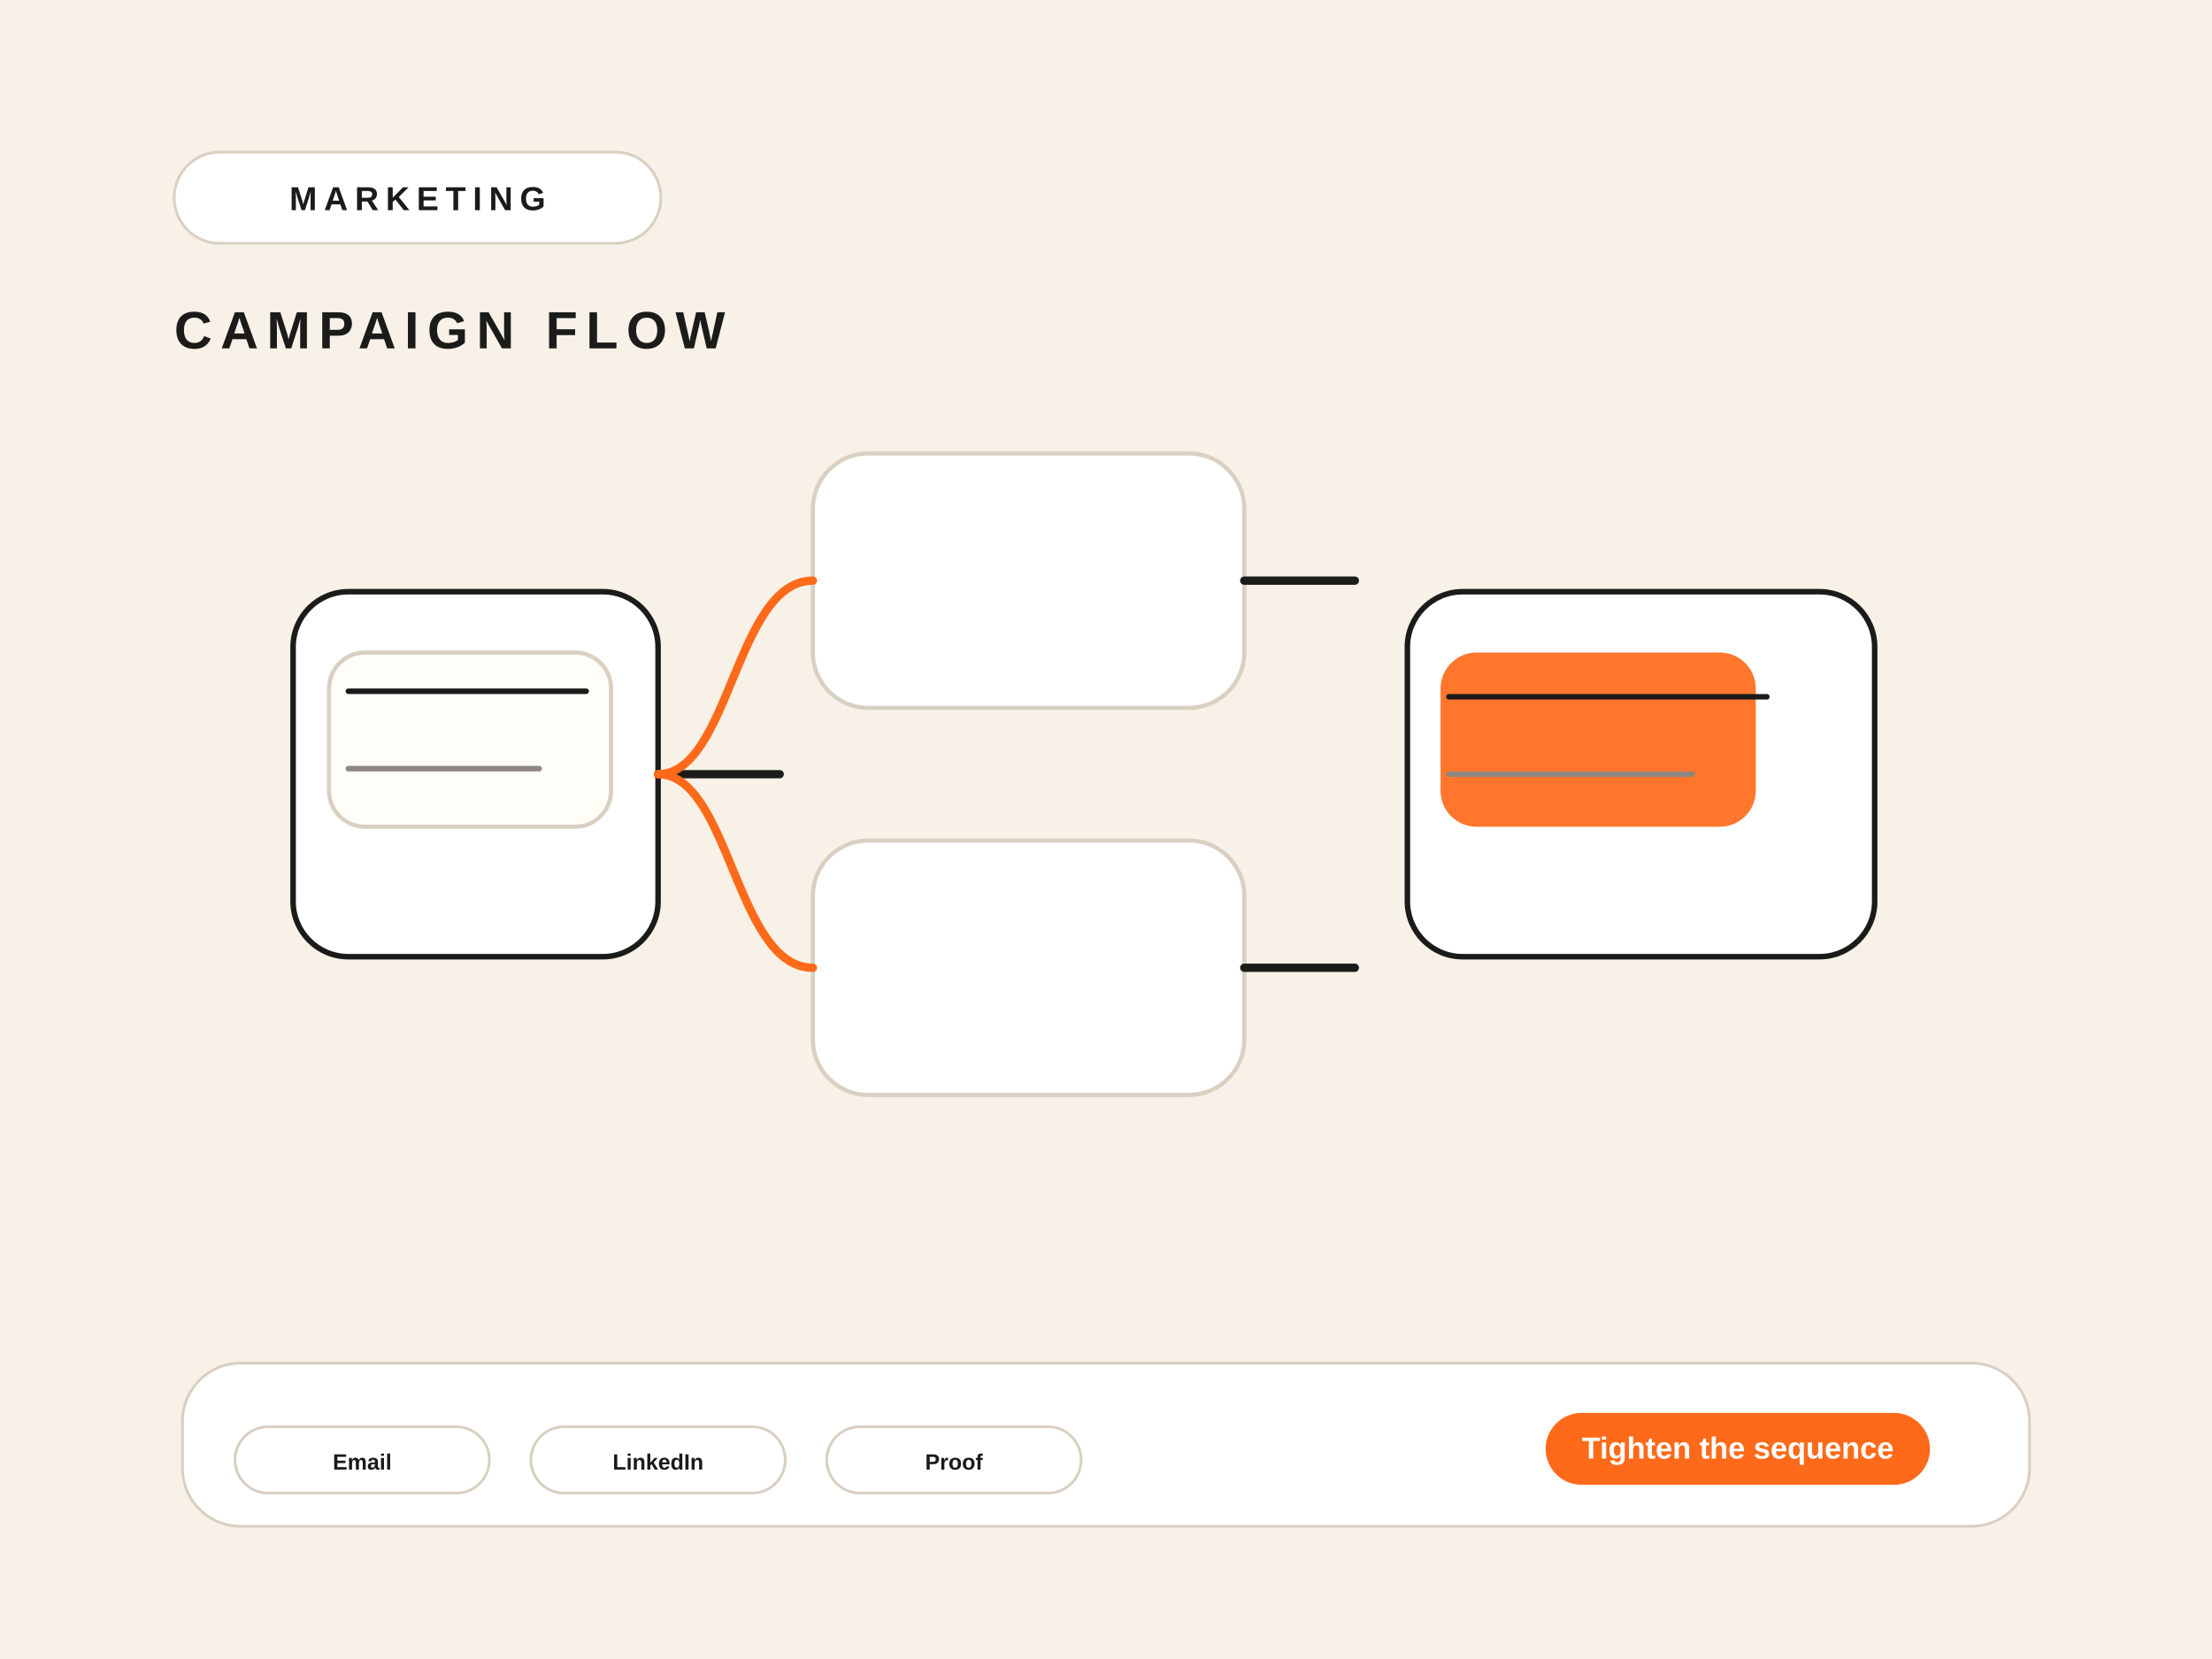
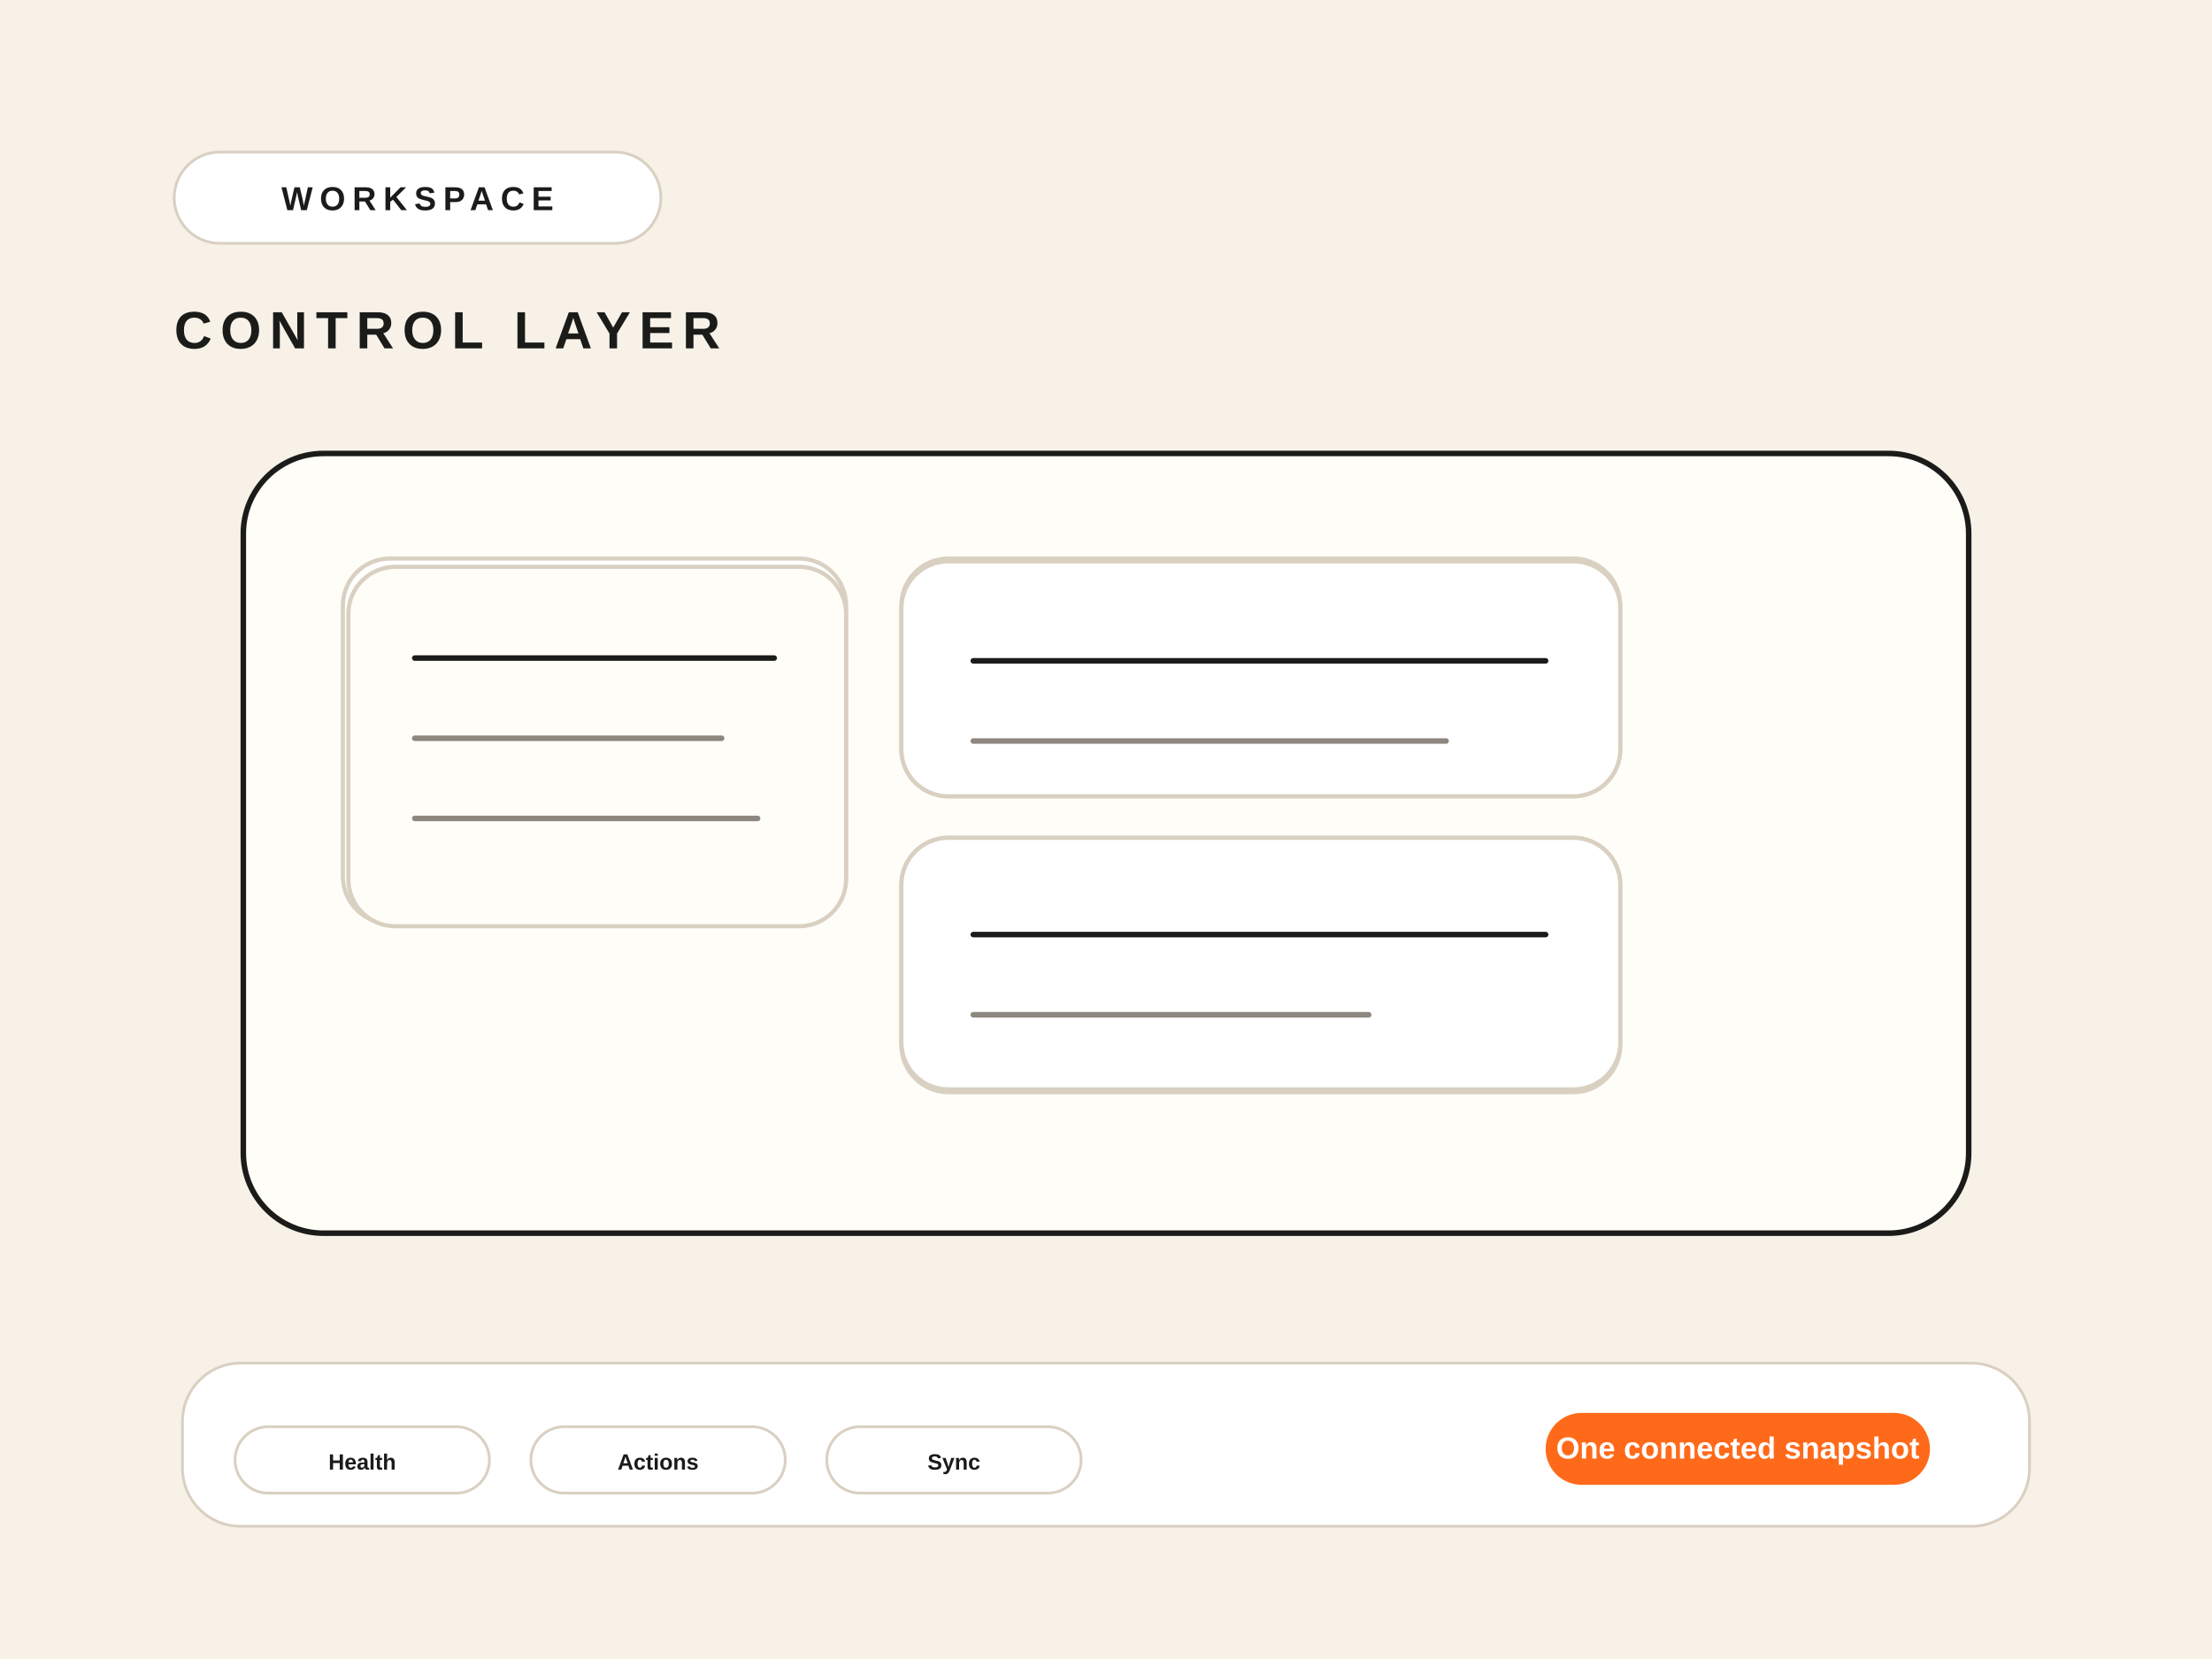
<svg xmlns="http://www.w3.org/2000/svg" width="1600" height="1200" viewBox="0 0 1600 1200" fill="none">
  <rect width="1600" height="1200" fill="#f7f1e7" />
  <rect x="126" y="110" width="352" height="66" rx="33" fill="#ffffff" stroke="#d9d0c2" stroke-width="2" />
  <text x="302" y="152" text-anchor="middle" font-family="Arial, sans-serif" font-size="24" font-weight="700" letter-spacing="5" fill="#1b1c1a">
-       MARKETING
+       WORKSPACE
    </text>
  <text x="126" y="252" font-family="Arial, sans-serif" font-size="38" font-weight="700" letter-spacing="6" fill="#1b1c1a">
-       CAMPAIGN FLOW
+       CONTROL LAYER
    </text>
-   <rect x="212" y="428" width="264" height="264" rx="40" fill="#ffffff" stroke="#1b1c1a" stroke-width="4" />
-   <rect x="588" y="328" width="312" height="184" rx="40" fill="#ffffff" stroke="#d9d0c2" stroke-width="3" />
-   <rect x="588" y="608" width="312" height="184" rx="40" fill="#ffffff" stroke="#d9d0c2" stroke-width="3" />
-   <rect x="1018" y="428" width="338" height="264" rx="40" fill="#ffffff" stroke="#1b1c1a" stroke-width="4" />
-   <rect x="238" y="472" width="204" height="126" rx="26" fill="#fffdf8" stroke="#d9d0c2" stroke-width="3" />
-   <rect x="1042" y="472" width="228" height="126" rx="26" fill="#ff6a1a" opacity="0.92" />
-   <path d="M 476 560 H 564" stroke="#1b1c1a" stroke-width="6" stroke-linecap="round" />
-   <path d="M 476 560 C 528 560 532 420 588 420" stroke="#ff6a1a" stroke-width="6" stroke-linecap="round" fill="none" />
-   <path d="M 476 560 C 528 560 532 700 588 700" stroke="#ff6a1a" stroke-width="6" stroke-linecap="round" fill="none" />
-   <path d="M 900 420 H 980" stroke="#1b1c1a" stroke-width="6" stroke-linecap="round" />
-   <path d="M 900 700 H 980" stroke="#1b1c1a" stroke-width="6" stroke-linecap="round" />
-   <path d="M 252 500 L 424 500" stroke="#1b1c1a" stroke-width="4" stroke-linecap="round" />
-   <path d="M 252 556 L 390 556" stroke="#8d877f" stroke-width="4" stroke-linecap="round" />
-   <path d="M 1048 504 L 1278 504" stroke="#1b1c1a" stroke-width="4" stroke-linecap="round" />
-   <path d="M 1048 560 L 1224 560" stroke="#8d877f" stroke-width="4" stroke-linecap="round" />
+   <rect x="176" y="328" width="1248" height="564" rx="58" fill="#fffdf8" stroke="#1b1c1a" stroke-width="4" />
+   <rect x="248" y="404" width="364" height="264" rx="34" fill="#ffffff" stroke="#d9d0c2" stroke-width="3" />
+   <rect x="652" y="404" width="520" height="172" rx="34" fill="#ffffff" stroke="#d9d0c2" stroke-width="3" />
+   <rect x="652" y="606" width="520" height="184" rx="34" fill="#ffffff" stroke="#d9d0c2" stroke-width="3" />
+   <rect x="652" y="406" width="520" height="170" rx="34" fill="#ffffff" stroke="#d9d0c2" stroke-width="3" />
+   <rect x="652" y="606" width="520" height="182" rx="34" fill="#ffffff" stroke="#d9d0c2" stroke-width="3" />
+   <rect x="252" y="410" width="360" height="260" rx="34" fill="#fffdf8" stroke="#d9d0c2" stroke-width="3" />
+   <path d="M 300 476 L 560 476" stroke="#1b1c1a" stroke-width="4" stroke-linecap="round" />
+   <path d="M 300 534 L 522 534" stroke="#8d877f" stroke-width="4" stroke-linecap="round" />
+   <path d="M 300 592 L 548 592" stroke="#8d877f" stroke-width="4" stroke-linecap="round" />
+   <path d="M 704 478 L 1118 478" stroke="#1b1c1a" stroke-width="4" stroke-linecap="round" />
+   <path d="M 704 536 L 1046 536" stroke="#8d877f" stroke-width="4" stroke-linecap="round" />
+   <path d="M 704 676 L 1118 676" stroke="#1b1c1a" stroke-width="4" stroke-linecap="round" />
+   <path d="M 704 734 L 990 734" stroke="#8d877f" stroke-width="4" stroke-linecap="round" />
  <rect x="132" y="986" width="1336" height="118" rx="42" fill="#ffffff" stroke="#d9d0c2" stroke-width="2" />
  <rect x="170" y="1032" width="184" height="48" rx="24" fill="#ffffff" stroke="#d9d0c2" stroke-width="2" />
  <text x="262" y="1063" text-anchor="middle" font-family="Arial, sans-serif" font-size="16" font-weight="700" fill="#1b1c1a">
-       Email
+       Health
    </text>
  <rect x="384" y="1032" width="184" height="48" rx="24" fill="#ffffff" stroke="#d9d0c2" stroke-width="2" />
  <text x="476" y="1063" text-anchor="middle" font-family="Arial, sans-serif" font-size="16" font-weight="700" fill="#1b1c1a">
-       LinkedIn
+       Actions
    </text>
  <rect x="598" y="1032" width="184" height="48" rx="24" fill="#ffffff" stroke="#d9d0c2" stroke-width="2" />
  <text x="690" y="1063" text-anchor="middle" font-family="Arial, sans-serif" font-size="16" font-weight="700" fill="#1b1c1a">
-       Proof
+       Sync
    </text>
  <rect x="1118" y="1022" width="278" height="52" rx="26" fill="#ff6a1a" />
  <text x="1257" y="1055" text-anchor="middle" font-family="Arial, sans-serif" font-size="22" font-weight="700" fill="#ffffff">
-       Tighten the sequence
+       One connected snapshot
    </text>
</svg>
